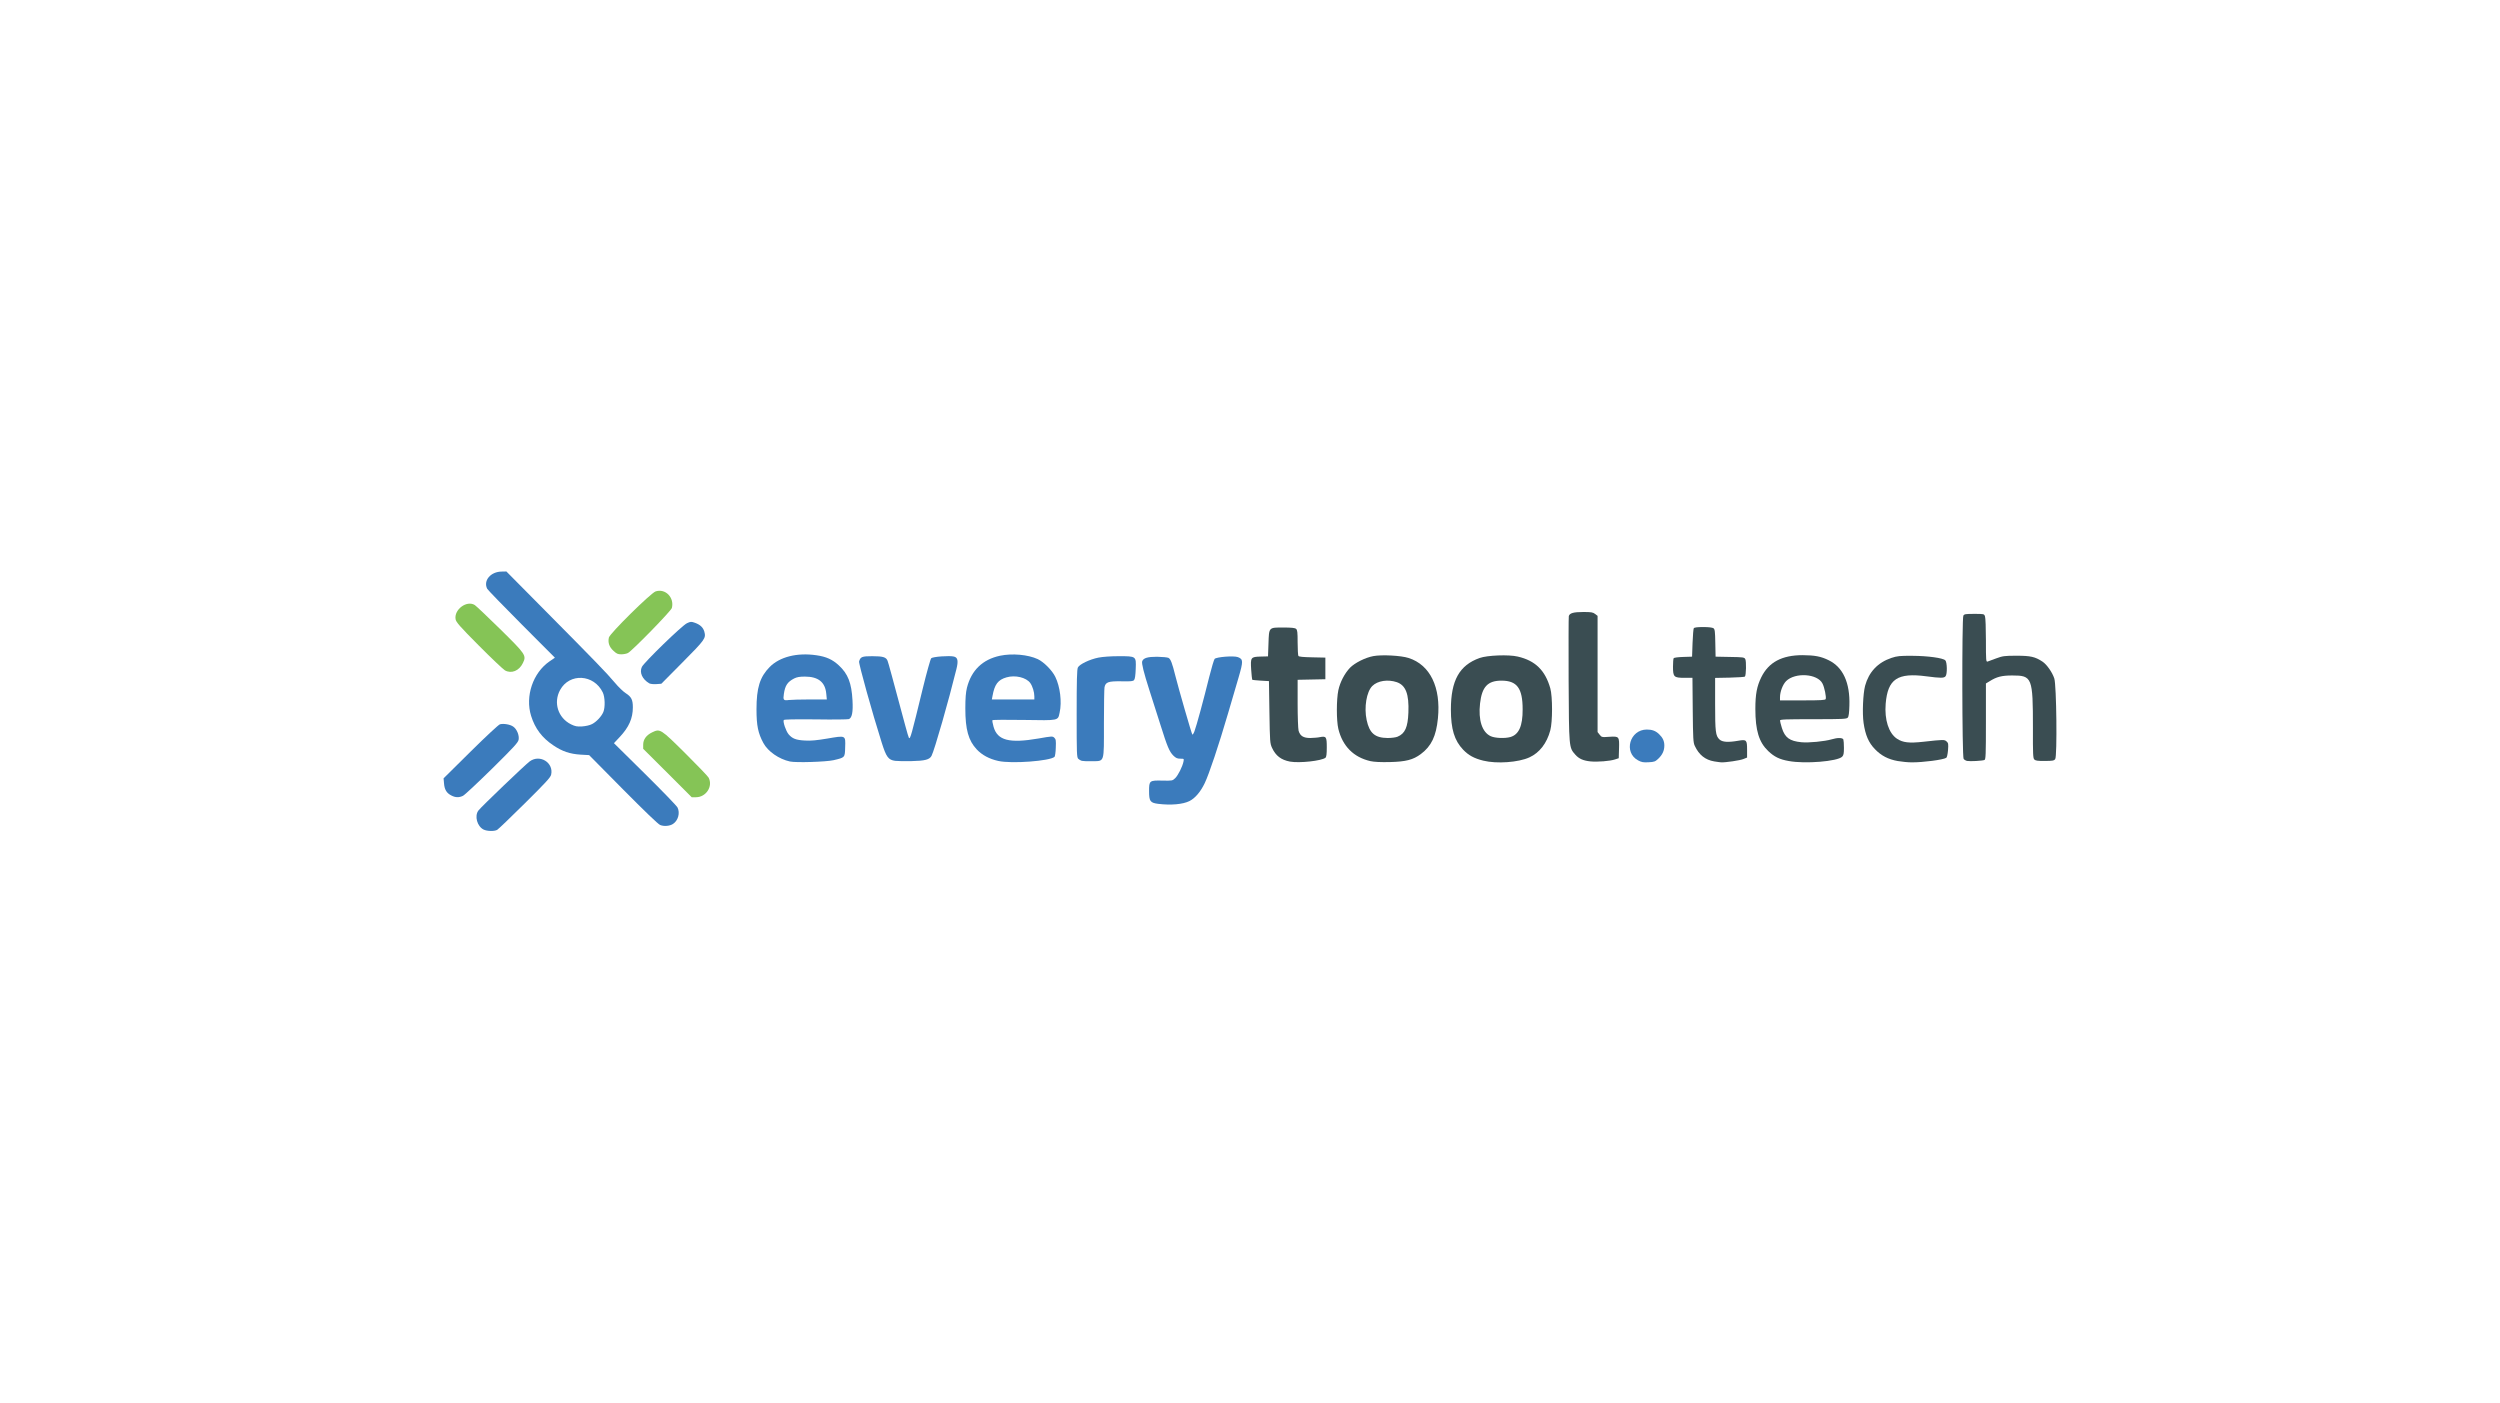
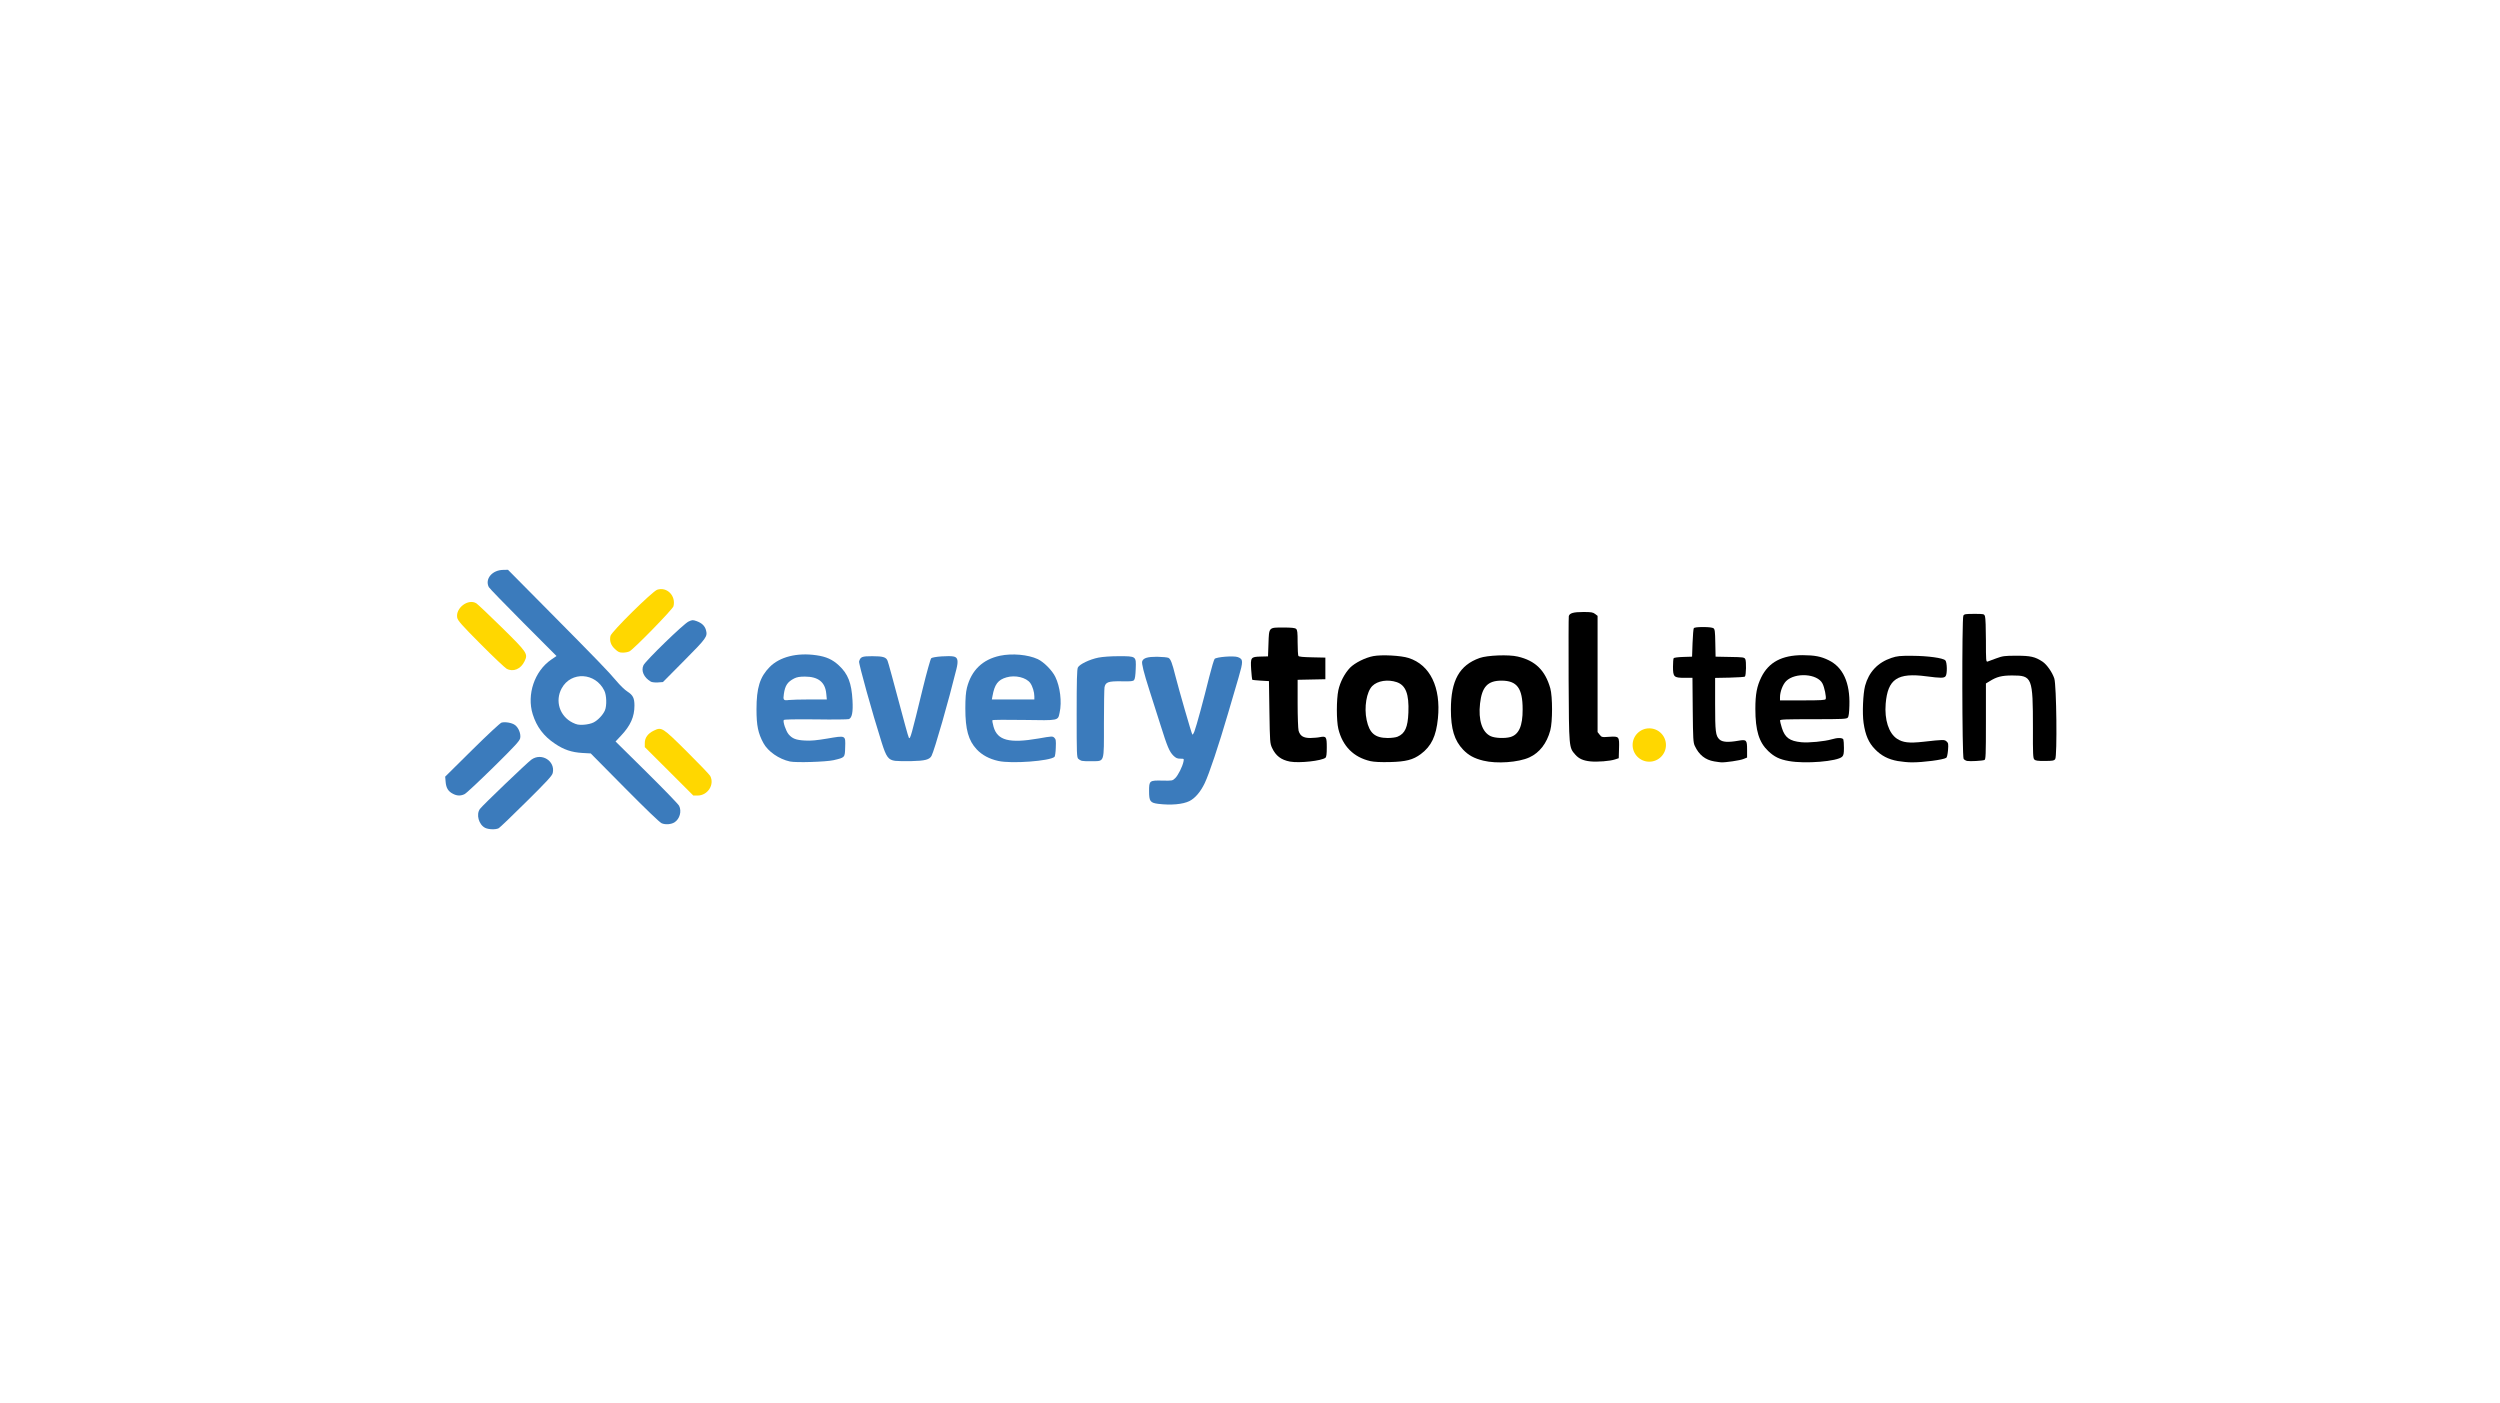
<svg xmlns="http://www.w3.org/2000/svg" version="1.1" id="Layer_1" x="0px" y="0px" width="100%" viewBox="0 0 1312 736" enable-background="new 0 0 1312 736" xml:space="preserve">
  <defs id="defs82" />
-   <g id="g86" transform="matrix(4.223104,0,0,4.223104,-2308.441,-1716.69)">
-     <g id="g84" transform="matrix(0.2336957,0,0,0.2336957,548.4963,408.5876)">
-       <path d="m 607.75,418.5 c -4.15,-0.55 -4.75,-1.4 -4.75,-6.75 0,-5.6 0.2,-5.75 7.1,-5.6 5.25,0.1 5.35,0.1 6.8,-1.3 1.55,-1.5 3.85,-6.1 4.4,-8.8 0.3,-1.55 0.3,-1.55 -1.7,-1.55 -1.6,0 -2.35,-0.35 -3.65,-1.6 -2.15,-2.15 -3.25,-4.75 -6.9,-16.4 -1.7,-5.35 -4.35,-13.7 -5.9,-18.5 -3,-9.35 -4.2,-14.25 -3.8,-15.3 0.65,-1.75 2.85,-2.4 7.9,-2.4 2.8,0.05 5.5,0.3 6.1,0.6 1.15,0.65 1.95,2.75 3.65,9.6 1.7,6.75 8.6,30.7 9,31.15 0.2,0.2 0.7,-0.55 1.15,-1.75 1,-2.6 4.9,-16.9 7.85,-28.9 1.2,-4.8 2.5,-9.1 2.85,-9.55 0.9,-1.05 10.25,-1.8 12.4,-0.95 2.85,1.1 2.9,2.1 0.3,11 -1.1,3.7 -3.55,12.15 -5.5,18.75 -5.05,17.25 -10.1,32.35 -12.45,37.25 -2.2,4.6 -5.05,7.95 -8.05,9.5 -3.55,1.8 -9.95,2.35 -16.8,1.5 z" id="path10-5" style="fill:#3b7bbc" />
-       <path d="m 412.05,396 c -5.8,-1.25 -11.75,-5.35 -14.15,-9.85 -2.8,-5.2 -3.65,-9.2 -3.65,-17.9 0,-11.45 1.8,-17.2 7,-22.5 5.35,-5.4 14.55,-7.75 24.85,-6.25 5.25,0.75 8.55,2.25 11.95,5.4 4.85,4.5 6.75,9.3 7.25,18.6 0.35,6.15 -0.25,9.35 -1.95,9.95 -0.6,0.2 -8.55,0.3 -17.65,0.15 -11.7,-0.1 -16.7,0 -16.95,0.35 -0.55,0.9 1.15,5.85 2.55,7.55 2,2.35 3.95,3.1 8.7,3.35 3.15,0.2 6.2,-0.1 11.9,-1.05 9.95,-1.7 9.7,-1.8 9.5,4.6 -0.15,5.6 -0.05,5.45 -6.2,6.9 -4.05,0.9 -19.8,1.4 -23.15,0.7 z m 10.6,-33 h 9 l -0.3,-3.05 c -0.55,-6.15 -4.25,-9.1 -11.35,-9.1 -2.8,0 -4.25,0.25 -5.75,1 -3.55,1.85 -4.8,3.75 -5.45,8.25 -0.5,3.2 -0.15,3.6 2.6,3.2 1.25,-0.15 6.3,-0.3 11.25,-0.3 z" id="path12-7" style="fill:#3b7bbc" />
-       <path d="m 522.8,395.7 c -4.75,-1.05 -8.65,-3.15 -11.45,-6.15 -4.4,-4.7 -6.05,-10.55 -6.05,-21.8 0,-5.45 0.25,-8.45 0.85,-10.95 2.35,-9.3 8.3,-15.05 17.6,-17.05 6.5,-1.35 14.85,-0.6 20.05,1.8 3.2,1.5 7.7,6 9.35,9.45 2.55,5.2 3.55,13.3 2.3,18.95 -0.95,4.4 -0.1,4.25 -18.95,3.95 -9.15,-0.15 -16.65,-0.1 -16.8,0.15 -0.15,0.25 0.15,1.8 0.6,3.45 2.05,7.3 8.3,8.95 24,6.25 7.05,-1.25 7.4,-1.25 8.3,-0.4 0.85,0.8 0.95,1.45 0.8,5.25 -0.05,2.4 -0.4,4.6 -0.65,4.9 -2.3,2.25 -22.95,3.8 -29.95,2.2 z M 542,361.4 c 0,-2.3 -0.95,-5.4 -2.15,-7.1 -2.15,-3 -8,-4.4 -12.65,-3.05 -4.55,1.3 -6.35,3.75 -7.45,9.9 L 519.4,363 h 11.3 11.3 z" id="path13-1" style="fill:#3b7bbc" />
-       <path d="m 863.05,395.4 c -7.9,-4.25 -4.45,-16.4 4.65,-16.4 2.8,0 4.65,0.7 6.45,2.4 2,1.9 2.85,3.7 2.85,6.1 0,2.7 -1,4.9 -3.2,7 -1.65,1.55 -2.15,1.75 -5.2,1.9 -2.8,0.15 -3.7,0 -5.55,-1 z" id="path14-1" style="fill:#3b7bbc" />
-       <path d="m 468,395.65 c -3.65,-0.5 -4.75,-2 -7.2,-9.8 -5,-15.75 -12.3,-42.05 -12,-43.05 0.75,-2.5 1.55,-2.8 7,-2.8 5.7,0 7.4,0.5 8.15,2.45 0.45,1.15 2.4,8.3 9.35,34.25 0.95,3.55 1.85,6.6 2,6.75 0.75,0.75 1.3,-1.35 7.4,-26.4 2.05,-8.4 4.05,-15.5 4.45,-15.95 0.85,-0.85 9.7,-1.5 12.1,-0.9 2.05,0.5 2.4,2.3 1.3,6.7 -4.05,16.5 -11.6,42.9 -13.2,46.05 -1.05,2.05 -3.45,2.7 -10.85,2.85 -3.7,0.05 -7.55,0 -8.5,-0.15 z" id="path15-5" style="fill:#3b7bbc" />
-       <path d="m 567.25,395.65 c -0.55,-0.15 -1.4,-0.6 -1.85,-1.05 -0.85,-0.7 -0.9,-2.5 -0.9,-24.05 0,-17.45 0.15,-23.6 0.65,-24.55 0.85,-1.7 6.2,-4.3 10.95,-5.25 2.35,-0.45 6.55,-0.75 10.75,-0.75 9.4,0 9.3,-0.05 9.05,6.75 -0.1,3.25 -0.4,5.4 -0.85,5.9 -0.55,0.7 -1.65,0.8 -6.75,0.7 -6.95,-0.1 -8.45,0.4 -9,3.2 -0.15,0.85 -0.3,9.5 -0.3,19.2 0,21.35 0.45,19.95 -6.35,20.1 -2.4,0.05 -4.85,-0.05 -5.4,-0.2 z" id="path16-2" style="fill:#3b7bbc" />
-       <path d="m 677.95,396.05 c -4.75,-0.9 -7.6,-3.1 -9.55,-7.3 -1.1,-2.4 -1.15,-3.1 -1.4,-19 l -0.25,-16.5 -4.35,-0.25 c -2.35,-0.15 -4.4,-0.35 -4.55,-0.5 -0.1,-0.15 -0.35,-2.5 -0.55,-5.3 -0.4,-6.6 -0.25,-6.85 5,-7 l 3.95,-0.1 0.25,-6.8 c 0.3,-8.8 0.05,-8.55 7.95,-8.55 4.25,0 6.1,0.2 6.7,0.7 0.7,0.55 0.85,1.75 0.85,7.25 0,3.6 0.2,6.8 0.4,7.15 0.25,0.45 2.55,0.65 7.35,0.75 l 7,0.15 v 5.75 5.75 l -7.35,0.15 -7.4,0.15 v 12.6 c 0,7.1 0.25,13.4 0.5,14.45 0.8,2.8 2.55,3.9 6.2,3.9 1.65,-0.05 4,-0.2 5.1,-0.45 3.4,-0.65 3.7,-0.25 3.7,5.4 0,3.7 -0.2,5.1 -0.7,5.55 -2.05,1.65 -13.8,2.95 -18.85,2.05 z" id="path18-6" style="fill:#3a4d52" />
-       <path d="m 720.7,395.8 c -8.95,-2.05 -14.8,-7.95 -17.05,-17.15 -1.05,-4.45 -1.05,-15.5 0,-20.55 0.95,-4.4 3.35,-8.95 6.2,-11.95 2.55,-2.6 8.1,-5.4 12.4,-6.2 4.5,-0.85 14.75,-0.3 18.75,1 11.45,3.65 17.25,15.6 15.6,32.1 -0.95,9.5 -3.45,14.75 -9.1,19 -4.1,3.05 -7.95,4.05 -16.5,4.25 -4.9,0.1 -8.25,-0.05 -10.3,-0.5 z m 14.45,-13 c 3.95,-1.65 5.45,-5 5.75,-12.8 0.4,-9.9 -1.4,-14.55 -6.2,-16.2 -4.75,-1.6 -10.2,-0.75 -13,2.05 -3.05,3.05 -4.45,11.35 -3,18.1 1.5,7 4.4,9.5 11.2,9.55 2,0 4.35,-0.3 5.25,-0.7 z" id="path19-1" style="fill:#3a4d52" />
-       <path d="m 780.75,395.55 c -4.9,-1.2 -7.9,-2.85 -10.8,-5.9 -4.6,-4.85 -6.45,-10.95 -6.45,-21.3 0,-15.45 4.5,-23.55 15.3,-27.4 4.1,-1.45 15.45,-1.9 20.25,-0.75 9.35,2.15 14.6,7.35 17.3,16.85 1.25,4.45 1.25,17.8 0,22.4 -1.85,6.9 -5.75,11.9 -11.1,14.35 -5.85,2.7 -17.4,3.5 -24.5,1.75 z M 795.1,383 c 4.55,-1.3 6.6,-5.9 6.55,-14.75 0,-11.25 -3,-15.25 -11.25,-15.25 -7.35,0 -10.4,3.3 -11.4,12.15 -1,8.85 1.1,15.3 5.7,17.4 2.3,1.05 7.4,1.25 10.4,0.45 z" id="path20-4" style="fill:#3a4d52" />
-       <path d="m 837.75,395.95 c -3.9,-0.4 -6.15,-1.4 -8.1,-3.6 -3.4,-3.85 -3.35,-3.5 -3.55,-39.85 -0.05,-18 -0.05,-33.2 0.1,-33.8 0.4,-1.6 2.45,-2.2 7.75,-2.2 4.2,0 5.1,0.15 6.25,1.05 l 1.3,1 v 30.9 30.9 l 1.1,1.4 c 1.05,1.35 1.15,1.4 5.25,1.1 5.15,-0.3 5.25,-0.2 5.05,6.5 l -0.15,4.9 -2,0.65 c -2.7,0.9 -9.3,1.4 -13,1.05 z" id="path21-2" style="fill:#3a4d52" />
-       <path d="m 903.55,395.95 c -4.8,-0.8 -8.15,-3.5 -10.35,-8.25 -0.85,-1.75 -0.95,-3.8 -1.1,-19.05 l -0.15,-17.15 h -4.25 c -5.6,0 -6.1,-0.45 -6.1,-5.85 0,-2.2 0.15,-4.25 0.35,-4.55 0.2,-0.35 2.25,-0.6 5.05,-0.7 l 4.75,-0.15 L 892,333 c 0.15,-4 0.45,-7.55 0.65,-7.85 0.3,-0.45 1.9,-0.65 5.05,-0.65 2.9,0 4.9,0.25 5.45,0.65 0.7,0.5 0.85,1.75 0.95,7.85 l 0.15,7.25 7.6,0.15 c 7.15,0.1 7.65,0.2 8.2,1.15 0.6,1.2 0.45,8.6 -0.2,9.3 -0.25,0.2 -3.9,0.45 -8.15,0.55 l -7.7,0.15 v 13.85 c 0,14.85 0.25,16.95 2.35,18.9 1.5,1.4 4.6,1.6 10,0.65 4.35,-0.75 4.65,-0.45 4.65,4.8 v 4.15 l -2,0.8 c -1.85,0.75 -9.45,1.85 -11.75,1.75 -0.55,-0.05 -2.25,-0.25 -3.7,-0.5 z" id="path22-3" style="fill:#3a4d52" />
-       <path d="m 943.2,395.75 c -4.9,-0.85 -7.75,-2.25 -10.95,-5.3 -4.9,-4.65 -6.85,-10.95 -6.85,-22.45 0,-7.75 0.8,-12 3.15,-16.8 3.95,-8 10.95,-11.75 22,-11.75 6.4,0.05 9.7,0.65 13.85,2.7 7.6,3.7 11.4,11.95 11,24.15 -0.1,3.75 -0.35,5.8 -0.85,6.35 -0.6,0.75 -2.55,0.85 -18.35,0.85 -14.8,0 -17.7,0.1 -17.7,0.7 0,0.4 0.45,2.15 1,3.95 1.6,5.15 4.15,7 10.35,7.6 3.9,0.4 12.4,-0.45 16.15,-1.55 3.1,-0.95 5.8,-0.9 6.2,0.1 0.15,0.45 0.3,2.45 0.3,4.5 0,3 -0.2,3.9 -0.95,4.65 -2.5,2.5 -19.7,3.9 -28.35,2.3 z m 19.6,-32.95 c 0.4,-1.05 -0.65,-6.25 -1.7,-8.25 -2.65,-5.3 -14.55,-6.05 -19.35,-1.3 -1.8,1.85 -3.25,5.65 -3.25,8.6 v 1.65 h 12 c 9.85,0 12.1,-0.15 12.3,-0.7 z" id="path23-2" style="fill:#3a4d52" />
-       <path d="m 1001.1,395.75 c -5.05,-0.9 -8.8,-2.85 -12.15,-6.35 -3.3,-3.4 -5.05,-7.4 -6,-13.9 -0.75,-5.15 -0.3,-15.5 0.8,-19.75 2,-7.35 6.75,-12.4 14.05,-14.85 3.05,-1 4.35,-1.15 11.2,-1.1 8.25,0.05 16.15,1.15 17.4,2.4 1,0.95 1.1,7.35 0.15,8.45 -0.85,1.05 -2.5,1.05 -10.2,0.05 -15.4,-2.05 -20.55,1.45 -21.65,14.55 -0.7,8.55 1.6,15.65 5.95,18.6 3.15,2.1 6.45,2.5 14.1,1.65 10.8,-1.2 11.2,-1.2 12.35,-0.15 0.9,0.8 1,1.3 0.75,4.6 -0.2,2.25 -0.55,3.85 -0.95,4.1 -1.7,1.05 -12.4,2.45 -18.4,2.4 -2.05,0 -5.4,-0.35 -7.4,-0.7 z" id="path24-2" style="fill:#3a4d52" />
-       <path d="m 1038,395.7 c -0.7,-0.15 -1.55,-0.65 -1.85,-1.1 -0.85,-1.05 -0.95,-74.6 -0.15,-76.15 0.5,-0.85 1.1,-0.95 5.8,-0.95 5.15,0 5.25,0 5.7,1.3 0.3,0.7 0.5,6.45 0.5,12.8 0,10.75 0.05,11.5 0.9,11.25 0.45,-0.15 2.55,-0.9 4.6,-1.7 3.45,-1.25 4.3,-1.4 10.75,-1.4 7.55,0 9.9,0.55 13.85,3.15 2.25,1.5 5.15,5.6 6.25,8.9 1.2,3.5 1.6,41.4 0.5,42.9 -0.6,0.85 -1.4,1 -5.5,1 -3.75,0.05 -5,-0.15 -5.6,-0.75 -0.7,-0.65 -0.8,-2.85 -0.75,-16.75 0,-26.95 -0.4,-27.95 -11,-27.95 -5.6,0 -8.3,0.7 -12.1,3.1 l -1.9,1.15 v 20.2 c 0,18.3 -0.1,20.2 -0.8,20.5 -1.15,0.45 -7.7,0.8 -9.2,0.5 z" id="path25" style="fill:#3a4d52" />
-       <g id="g85">
-         <path d="m 249.15,432.2 c -3.45,-1.7 -4.95,-7.2 -2.8,-10.1 1.4,-1.9 24.95,-24.45 27.35,-26.2 5.4,-3.9 12.8,0.75 11.35,7.1 -0.3,1.45 -3,4.35 -14,15.25 -7.5,7.45 -14.1,13.75 -14.7,14.1 -1.55,0.85 -5.3,0.75 -7.2,-0.15 z" id="path8-4" style="fill:#3b7bbc" />
-         <path d="m 343,429.75 c -1.1,-0.45 -8.45,-7.55 -19.75,-18.95 l -18,-18.2 -4.5,-0.25 C 295.1,392 291,390.65 286.2,387.4 c -6,-4 -9.7,-8.95 -11.8,-15.65 -3.25,-10.45 0.95,-22.9 9.8,-29 l 2.85,-1.95 -17.7,-17.75 c -9.75,-9.8 -18,-18.3 -18.3,-18.9 -2.2,-4.35 1.85,-9.15 7.8,-9.15 l 2.4,-0.05 20.7,20.9 c 27.1,27.35 32.6,33.05 36.9,38.15 1.95,2.35 4.6,4.9 5.9,5.7 2.95,1.9 3.75,3.45 3.75,7.45 0,5.95 -2.1,10.65 -7.05,15.9 l -3,3.2 16.45,16.25 c 9.05,8.95 16.85,17 17.35,17.95 1.45,2.9 0.35,6.95 -2.4,8.75 -1.75,1.15 -4.85,1.4 -6.85,0.55 z M 306.8,376.1 c 2.35,-1.2 5,-4.05 6,-6.4 1.05,-2.5 0.9,-8 -0.3,-10.45 -4.7,-9.7 -17.7,-10.45 -22.7,-1.25 -3.65,6.7 -1.1,14.8 5.85,18.25 2.2,1.05 3.1,1.25 5.85,1.1 2,-0.15 4.05,-0.6 5.3,-1.25 z" id="path9-5" style="fill:#3b7bbc" />
-         <path d="m 232.05,414.1 c -2.55,-1.25 -3.7,-3.15 -3.95,-6.35 l -0.25,-2.8 14.4,-14.25 c 8.1,-8 14.9,-14.35 15.6,-14.5 2,-0.5 5.45,0.1 7.05,1.25 1.95,1.35 3.3,4.7 2.85,7 -0.3,1.5 -2.6,4 -14.15,15.4 -7.65,7.5 -14.55,14 -15.45,14.4 -2.05,1 -4,0.95 -6.1,-0.15 z" id="path11-1" style="fill:#3b7bbc" />
-         <path d="m 337.25,354.45 c -3.75,-2.2 -5.35,-5.75 -3.95,-8.75 1.2,-2.45 21.4,-22.1 24,-23.25 1.95,-0.9 2.25,-0.9 4.25,-0.2 2.75,1 4.3,2.45 4.95,4.65 0.95,3.55 0.55,4.15 -11.5,16.3 l -11.35,11.45 -2.7,0.2 c -1.5,0.1 -3.15,-0.1 -3.7,-0.4 z" id="path17-7" style="fill:#3b7bbc" />
-         <path d="M 346.9,402.1 334,389.25 v -2.2 c 0,-2.8 1.65,-5.05 4.75,-6.55 4.25,-2.05 4.5,-1.9 17.65,11.15 6.45,6.4 12,12.2 12.4,12.95 2.4,4.6 -1.35,10.4 -6.75,10.4 h -2.25 z" id="path26-1" style="fill:#85c456" />
-         <path d="m 260.5,347.55 c -0.95,-0.55 -7.2,-6.45 -13.85,-13.15 -10.15,-10.2 -12.1,-12.45 -12.4,-14 -0.95,-5.15 5.9,-10.3 10.2,-7.6 0.8,0.55 6.85,6.25 13.45,12.75 13.65,13.45 14.1,14.05 12.15,18.05 -2,4.2 -6.1,5.85 -9.55,3.95 z" id="path27-6" style="fill:#85c456" />
-         <path d="m 318.15,337.1 c -2.2,-2 -3,-4.35 -2.4,-7 0.45,-2.15 22.3,-23.7 24.85,-24.55 5.2,-1.7 10.05,3.25 8.65,8.8 -0.35,1.55 -21.05,22.75 -23.35,23.95 -0.75,0.4 -2.35,0.7 -3.55,0.7 -1.85,0 -2.5,-0.3 -4.2,-1.9 z" id="path28" style="fill:#85c456" />
-       </g>
+   <g id="g84" transform="matrix(0.9869212,0,0,0.9869212,7.916125,8.817624)">
+     <path d="m 607.75,418.5 c -4.15,-0.55 -4.75,-1.4 -4.75,-6.75 0,-5.6 0.2,-5.75 7.1,-5.6 5.25,0.1 5.35,0.1 6.8,-1.3 1.55,-1.5 3.85,-6.1 4.4,-8.8 0.3,-1.55 0.3,-1.55 -1.7,-1.55 -1.6,0 -2.35,-0.35 -3.65,-1.6 -2.15,-2.15 -3.25,-4.75 -6.9,-16.4 -1.7,-5.35 -4.35,-13.7 -5.9,-18.5 -3,-9.35 -4.2,-14.25 -3.8,-15.3 0.65,-1.75 2.85,-2.4 7.9,-2.4 2.8,0.05 5.5,0.3 6.1,0.6 1.15,0.65 1.95,2.75 3.65,9.6 1.7,6.75 8.6,30.7 9,31.15 0.2,0.2 0.7,-0.55 1.15,-1.75 1,-2.6 4.9,-16.9 7.85,-28.9 1.2,-4.8 2.5,-9.1 2.85,-9.55 0.9,-1.05 10.25,-1.8 12.4,-0.95 2.85,1.1 2.9,2.1 0.3,11 -1.1,3.7 -3.55,12.15 -5.5,18.75 -5.05,17.25 -10.1,32.35 -12.45,37.25 -2.2,4.6 -5.05,7.95 -8.05,9.5 -3.55,1.8 -9.95,2.35 -16.8,1.5 z" id="path10-5" style="fill:#3b7bbc" />
+     <path d="m 412.05,396 c -5.8,-1.25 -11.75,-5.35 -14.15,-9.85 -2.8,-5.2 -3.65,-9.2 -3.65,-17.9 0,-11.45 1.8,-17.2 7,-22.5 5.35,-5.4 14.55,-7.75 24.85,-6.25 5.25,0.75 8.55,2.25 11.95,5.4 4.85,4.5 6.75,9.3 7.25,18.6 0.35,6.15 -0.25,9.35 -1.95,9.95 -0.6,0.2 -8.55,0.3 -17.65,0.15 -11.7,-0.1 -16.7,0 -16.95,0.35 -0.55,0.9 1.15,5.85 2.55,7.55 2,2.35 3.95,3.1 8.7,3.35 3.15,0.2 6.2,-0.1 11.9,-1.05 9.95,-1.7 9.7,-1.8 9.5,4.6 -0.15,5.6 -0.05,5.45 -6.2,6.9 -4.05,0.9 -19.8,1.4 -23.15,0.7 z m 10.6,-33 h 9 l -0.3,-3.05 c -0.55,-6.15 -4.25,-9.1 -11.35,-9.1 -2.8,0 -4.25,0.25 -5.75,1 -3.55,1.85 -4.8,3.75 -5.45,8.25 -0.5,3.2 -0.15,3.6 2.6,3.2 1.25,-0.15 6.3,-0.3 11.25,-0.3 z" id="path12-7" style="fill:#3b7bbc" />
+     <path d="m 522.8,395.7 c -4.75,-1.05 -8.65,-3.15 -11.45,-6.15 -4.4,-4.7 -6.05,-10.55 -6.05,-21.8 0,-5.45 0.25,-8.45 0.85,-10.95 2.35,-9.3 8.3,-15.05 17.6,-17.05 6.5,-1.35 14.85,-0.6 20.05,1.8 3.2,1.5 7.7,6 9.35,9.45 2.55,5.2 3.55,13.3 2.3,18.95 -0.95,4.4 -0.1,4.25 -18.95,3.95 -9.15,-0.15 -16.65,-0.1 -16.8,0.15 -0.15,0.25 0.15,1.8 0.6,3.45 2.05,7.3 8.3,8.95 24,6.25 7.05,-1.25 7.4,-1.25 8.3,-0.4 0.85,0.8 0.95,1.45 0.8,5.25 -0.05,2.4 -0.4,4.6 -0.65,4.9 -2.3,2.25 -22.95,3.8 -29.95,2.2 z M 542,361.4 c 0,-2.3 -0.95,-5.4 -2.15,-7.1 -2.15,-3 -8,-4.4 -12.65,-3.05 -4.55,1.3 -6.35,3.75 -7.45,9.9 L 519.4,363 h 11.3 11.3 z" id="path13-1" style="fill:#3b7bbc" />
+     <path d="m 468,395.65 c -3.65,-0.5 -4.75,-2 -7.2,-9.8 -5,-15.75 -12.3,-42.05 -12,-43.05 0.75,-2.5 1.55,-2.8 7,-2.8 5.7,0 7.4,0.5 8.15,2.45 0.45,1.15 2.4,8.3 9.35,34.25 0.95,3.55 1.85,6.6 2,6.75 0.75,0.75 1.3,-1.35 7.4,-26.4 2.05,-8.4 4.05,-15.5 4.45,-15.95 0.85,-0.85 9.7,-1.5 12.1,-0.9 2.05,0.5 2.4,2.3 1.3,6.7 -4.05,16.5 -11.6,42.9 -13.2,46.05 -1.05,2.05 -3.45,2.7 -10.85,2.85 -3.7,0.05 -7.55,0 -8.5,-0.15 z" id="path15-5" style="fill:#3b7bbc" />
+     <path d="m 567.25,395.65 c -0.55,-0.15 -1.4,-0.6 -1.85,-1.05 -0.85,-0.7 -0.9,-2.5 -0.9,-24.05 0,-17.45 0.15,-23.6 0.65,-24.55 0.85,-1.7 6.2,-4.3 10.95,-5.25 2.35,-0.45 6.55,-0.75 10.75,-0.75 9.4,0 9.3,-0.05 9.05,6.75 -0.1,3.25 -0.4,5.4 -0.85,5.9 -0.55,0.7 -1.65,0.8 -6.75,0.7 -6.95,-0.1 -8.45,0.4 -9,3.2 -0.15,0.85 -0.3,9.5 -0.3,19.2 0,21.35 0.45,19.95 -6.35,20.1 -2.4,0.05 -4.85,-0.05 -5.4,-0.2 z" id="path16-2" style="fill:#3b7bbc" />
+     <path d="m 677.95,396.05 c -4.75,-0.9 -7.6,-3.1 -9.55,-7.3 -1.1,-2.4 -1.15,-3.1 -1.4,-19 l -0.25,-16.5 -4.35,-0.25 c -2.35,-0.15 -4.4,-0.35 -4.55,-0.5 -0.1,-0.15 -0.35,-2.5 -0.55,-5.3 -0.4,-6.6 -0.25,-6.85 5,-7 l 3.95,-0.1 0.25,-6.8 c 0.3,-8.8 0.05,-8.55 7.95,-8.55 4.25,0 6.1,0.2 6.7,0.7 0.7,0.55 0.85,1.75 0.85,7.25 0,3.6 0.2,6.8 0.4,7.15 0.25,0.45 2.55,0.65 7.35,0.75 l 7,0.15 v 5.75 5.75 l -7.35,0.15 -7.4,0.15 v 12.6 c 0,7.1 0.25,13.4 0.5,14.45 0.8,2.8 2.55,3.9 6.2,3.9 1.65,-0.05 4,-0.2 5.1,-0.45 3.4,-0.65 3.7,-0.25 3.7,5.4 0,3.7 -0.2,5.1 -0.7,5.55 -2.05,1.65 -13.8,2.95 -18.85,2.05 z" id="path18-6" style="fill:#000000;fill-opacity:1" />
+     <path d="m 720.7,395.8 c -8.95,-2.05 -14.8,-7.95 -17.05,-17.15 -1.05,-4.45 -1.05,-15.5 0,-20.55 0.95,-4.4 3.35,-8.95 6.2,-11.95 2.55,-2.6 8.1,-5.4 12.4,-6.2 4.5,-0.85 14.75,-0.3 18.75,1 11.45,3.65 17.25,15.6 15.6,32.1 -0.95,9.5 -3.45,14.75 -9.1,19 -4.1,3.05 -7.95,4.05 -16.5,4.25 -4.9,0.1 -8.25,-0.05 -10.3,-0.5 z m 14.45,-13 c 3.95,-1.65 5.45,-5 5.75,-12.8 0.4,-9.9 -1.4,-14.55 -6.2,-16.2 -4.75,-1.6 -10.2,-0.75 -13,2.05 -3.05,3.05 -4.45,11.35 -3,18.1 1.5,7 4.4,9.5 11.2,9.55 2,0 4.35,-0.3 5.25,-0.7 z" id="path19-1" style="fill:#000000;fill-opacity:1" />
+     <path d="m 780.75,395.55 c -4.9,-1.2 -7.9,-2.85 -10.8,-5.9 -4.6,-4.85 -6.45,-10.95 -6.45,-21.3 0,-15.45 4.5,-23.55 15.3,-27.4 4.1,-1.45 15.45,-1.9 20.25,-0.75 9.35,2.15 14.6,7.35 17.3,16.85 1.25,4.45 1.25,17.8 0,22.4 -1.85,6.9 -5.75,11.9 -11.1,14.35 -5.85,2.7 -17.4,3.5 -24.5,1.75 z M 795.1,383 c 4.55,-1.3 6.6,-5.9 6.55,-14.75 0,-11.25 -3,-15.25 -11.25,-15.25 -7.35,0 -10.4,3.3 -11.4,12.15 -1,8.85 1.1,15.3 5.7,17.4 2.3,1.05 7.4,1.25 10.4,0.45 z" id="path20-4" style="fill:#000000;fill-opacity:1" />
+     <path d="m 837.75,395.95 c -3.9,-0.4 -6.15,-1.4 -8.1,-3.6 -3.4,-3.85 -3.35,-3.5 -3.55,-39.85 -0.05,-18 -0.05,-33.2 0.1,-33.8 0.4,-1.6 2.45,-2.2 7.75,-2.2 4.2,0 5.1,0.15 6.25,1.05 l 1.3,1 v 30.9 30.9 l 1.1,1.4 c 1.05,1.35 1.15,1.4 5.25,1.1 5.15,-0.3 5.25,-0.2 5.05,6.5 l -0.15,4.9 -2,0.65 c -2.7,0.9 -9.3,1.4 -13,1.05 z" id="path21-2" style="fill:#000000;fill-opacity:1" />
+     <path d="m 903.55,395.95 c -4.8,-0.8 -8.15,-3.5 -10.35,-8.25 -0.85,-1.75 -0.95,-3.8 -1.1,-19.05 l -0.15,-17.15 h -4.25 c -5.6,0 -6.1,-0.45 -6.1,-5.85 0,-2.2 0.15,-4.25 0.35,-4.55 0.2,-0.35 2.25,-0.6 5.05,-0.7 l 4.75,-0.15 L 892,333 c 0.15,-4 0.45,-7.55 0.65,-7.85 0.3,-0.45 1.9,-0.65 5.05,-0.65 2.9,0 4.9,0.25 5.45,0.65 0.7,0.5 0.85,1.75 0.95,7.85 l 0.15,7.25 7.6,0.15 c 7.15,0.1 7.65,0.2 8.2,1.15 0.6,1.2 0.45,8.6 -0.2,9.3 -0.25,0.2 -3.9,0.45 -8.15,0.55 l -7.7,0.15 v 13.85 c 0,14.85 0.25,16.95 2.35,18.9 1.5,1.4 4.6,1.6 10,0.65 4.35,-0.75 4.65,-0.45 4.65,4.8 v 4.15 l -2,0.8 c -1.85,0.75 -9.45,1.85 -11.75,1.75 -0.55,-0.05 -2.25,-0.25 -3.7,-0.5 z" id="path22-3" style="fill:#000000;fill-opacity:1" />
+     <path d="m 943.2,395.75 c -4.9,-0.85 -7.75,-2.25 -10.95,-5.3 -4.9,-4.65 -6.85,-10.95 -6.85,-22.45 0,-7.75 0.8,-12 3.15,-16.8 3.95,-8 10.95,-11.75 22,-11.75 6.4,0.05 9.7,0.65 13.85,2.7 7.6,3.7 11.4,11.95 11,24.15 -0.1,3.75 -0.35,5.8 -0.85,6.35 -0.6,0.75 -2.55,0.85 -18.35,0.85 -14.8,0 -17.7,0.1 -17.7,0.7 0,0.4 0.45,2.15 1,3.95 1.6,5.15 4.15,7 10.35,7.6 3.9,0.4 12.4,-0.45 16.15,-1.55 3.1,-0.95 5.8,-0.9 6.2,0.1 0.15,0.45 0.3,2.45 0.3,4.5 0,3 -0.2,3.9 -0.95,4.65 -2.5,2.5 -19.7,3.9 -28.35,2.3 z m 19.6,-32.95 c 0.4,-1.05 -0.65,-6.25 -1.7,-8.25 -2.65,-5.3 -14.55,-6.05 -19.35,-1.3 -1.8,1.85 -3.25,5.65 -3.25,8.6 v 1.65 h 12 c 9.85,0 12.1,-0.15 12.3,-0.7 z" id="path23-2" style="fill:#000000;fill-opacity:1" />
+     <path d="m 1001.1,395.75 c -5.05,-0.9 -8.8,-2.85 -12.15,-6.35 -3.3,-3.4 -5.05,-7.4 -6,-13.9 -0.75,-5.15 -0.3,-15.5 0.8,-19.75 2,-7.35 6.75,-12.4 14.05,-14.85 3.05,-1 4.35,-1.15 11.2,-1.1 8.25,0.05 16.15,1.15 17.4,2.4 1,0.95 1.1,7.35 0.15,8.45 -0.85,1.05 -2.5,1.05 -10.2,0.05 -15.4,-2.05 -20.55,1.45 -21.65,14.55 -0.7,8.55 1.6,15.65 5.95,18.6 3.15,2.1 6.45,2.5 14.1,1.65 10.8,-1.2 11.2,-1.2 12.35,-0.15 0.9,0.8 1,1.3 0.75,4.6 -0.2,2.25 -0.55,3.85 -0.95,4.1 -1.7,1.05 -12.4,2.45 -18.4,2.4 -2.05,0 -5.4,-0.35 -7.4,-0.7 z" id="path24-2" style="fill:#000000;fill-opacity:1" />
+     <path d="m 1038,395.7 c -0.7,-0.15 -1.55,-0.65 -1.85,-1.1 -0.85,-1.05 -0.95,-74.6 -0.15,-76.15 0.5,-0.85 1.1,-0.95 5.8,-0.95 5.15,0 5.25,0 5.7,1.3 0.3,0.7 0.5,6.45 0.5,12.8 0,10.75 0.05,11.5 0.9,11.25 0.45,-0.15 2.55,-0.9 4.6,-1.7 3.45,-1.25 4.3,-1.4 10.75,-1.4 7.55,0 9.9,0.55 13.85,3.15 2.25,1.5 5.15,5.6 6.25,8.9 1.2,3.5 1.6,41.4 0.5,42.9 -0.6,0.85 -1.4,1 -5.5,1 -3.75,0.05 -5,-0.15 -5.6,-0.75 -0.7,-0.65 -0.8,-2.85 -0.75,-16.75 0,-26.95 -0.4,-27.95 -11,-27.95 -5.6,0 -8.3,0.7 -12.1,3.1 l -1.9,1.15 v 20.2 c 0,18.3 -0.1,20.2 -0.8,20.5 -1.15,0.45 -7.7,0.8 -9.2,0.5 z" id="path25" style="fill:#000000;fill-opacity:1" />
+     <g id="g85" transform="translate(0.850817,-0.8955969)">
+       <path d="m 249.15,432.2 c -3.45,-1.7 -4.95,-7.2 -2.8,-10.1 1.4,-1.9 24.95,-24.45 27.35,-26.2 5.4,-3.9 12.8,0.75 11.35,7.1 -0.3,1.45 -3,4.35 -14,15.25 -7.5,7.45 -14.1,13.75 -14.7,14.1 -1.55,0.85 -5.3,0.75 -7.2,-0.15 z" id="path8-4" style="fill:#3b7bbc" />
+       <path d="m 343,429.75 c -1.1,-0.45 -8.45,-7.55 -19.75,-18.95 l -18,-18.2 -4.5,-0.25 C 295.1,392 291,390.65 286.2,387.4 c -6,-4 -9.7,-8.95 -11.8,-15.65 -3.25,-10.45 0.95,-22.9 9.8,-29 l 2.85,-1.95 -17.7,-17.75 c -9.75,-9.8 -18,-18.3 -18.3,-18.9 -2.2,-4.35 1.85,-9.15 7.8,-9.15 l 2.4,-0.05 20.7,20.9 c 27.1,27.35 32.6,33.05 36.9,38.15 1.95,2.35 4.6,4.9 5.9,5.7 2.95,1.9 3.75,3.45 3.75,7.45 0,5.95 -2.1,10.65 -7.05,15.9 l -3,3.2 16.45,16.25 c 9.05,8.95 16.85,17 17.35,17.95 1.45,2.9 0.35,6.95 -2.4,8.75 -1.75,1.15 -4.85,1.4 -6.85,0.55 z M 306.8,376.1 c 2.35,-1.2 5,-4.05 6,-6.4 1.05,-2.5 0.9,-8 -0.3,-10.45 -4.7,-9.7 -17.7,-10.45 -22.7,-1.25 -3.65,6.7 -1.1,14.8 5.85,18.25 2.2,1.05 3.1,1.25 5.85,1.1 2,-0.15 4.05,-0.6 5.3,-1.25 z" id="path9-5" style="fill:#3b7bbc" />
+       <path d="m 232.05,414.1 c -2.55,-1.25 -3.7,-3.15 -3.95,-6.35 l -0.25,-2.8 14.4,-14.25 c 8.1,-8 14.9,-14.35 15.6,-14.5 2,-0.5 5.45,0.1 7.05,1.25 1.95,1.35 3.3,4.7 2.85,7 -0.3,1.5 -2.6,4 -14.15,15.4 -7.65,7.5 -14.55,14 -15.45,14.4 -2.05,1 -4,0.95 -6.1,-0.15 z" id="path11-1" style="fill:#3b7bbc" />
+       <path d="m 337.25,354.45 c -3.75,-2.2 -5.35,-5.75 -3.95,-8.75 1.2,-2.45 21.4,-22.1 24,-23.25 1.95,-0.9 2.25,-0.9 4.25,-0.2 2.75,1 4.3,2.45 4.95,4.65 0.95,3.55 0.55,4.15 -11.5,16.3 l -11.35,11.45 -2.7,0.2 c -1.5,0.1 -3.15,-0.1 -3.7,-0.4 z" id="path17-7" style="fill:#3b7bbc" />
+       <path d="M 346.9,402.1 334,389.25 v -2.2 c 0,-2.8 1.65,-5.05 4.75,-6.55 4.25,-2.05 4.5,-1.9 17.65,11.15 6.45,6.4 12,12.2 12.4,12.95 2.4,4.6 -1.35,10.4 -6.75,10.4 h -2.25 z" id="path26-1" style="fill:#ffd700;fill-opacity:1" />
+       <path d="m 260.5,347.55 c -0.95,-0.55 -7.2,-6.45 -13.85,-13.15 -10.15,-10.2 -12.1,-12.45 -12.4,-14 -0.95,-5.15 5.9,-10.3 10.2,-7.6 0.8,0.55 6.85,6.25 13.45,12.75 13.65,13.45 14.1,14.05 12.15,18.05 -2,4.2 -6.1,5.85 -9.55,3.95 z" id="path27-6" style="fill:#ffd700;fill-opacity:1" />
+       <path d="m 318.15,337.1 c -2.2,-2 -3,-4.35 -2.4,-7 0.45,-2.15 22.3,-23.7 24.85,-24.55 5.2,-1.7 10.05,3.25 8.65,8.8 -0.35,1.55 -21.05,22.75 -23.35,23.95 -0.75,0.4 -2.35,0.7 -3.55,0.7 -1.85,0 -2.5,-0.3 -4.2,-1.9 z" id="path28" style="fill:#ffd700;fill-opacity:1" />
+       <circle style="fill:#ffd700;fill-opacity:1;stroke-width:1.592" id="path1" cx="868.141" cy="388.128" r="8.866" />
    </g>
  </g>
</svg>
